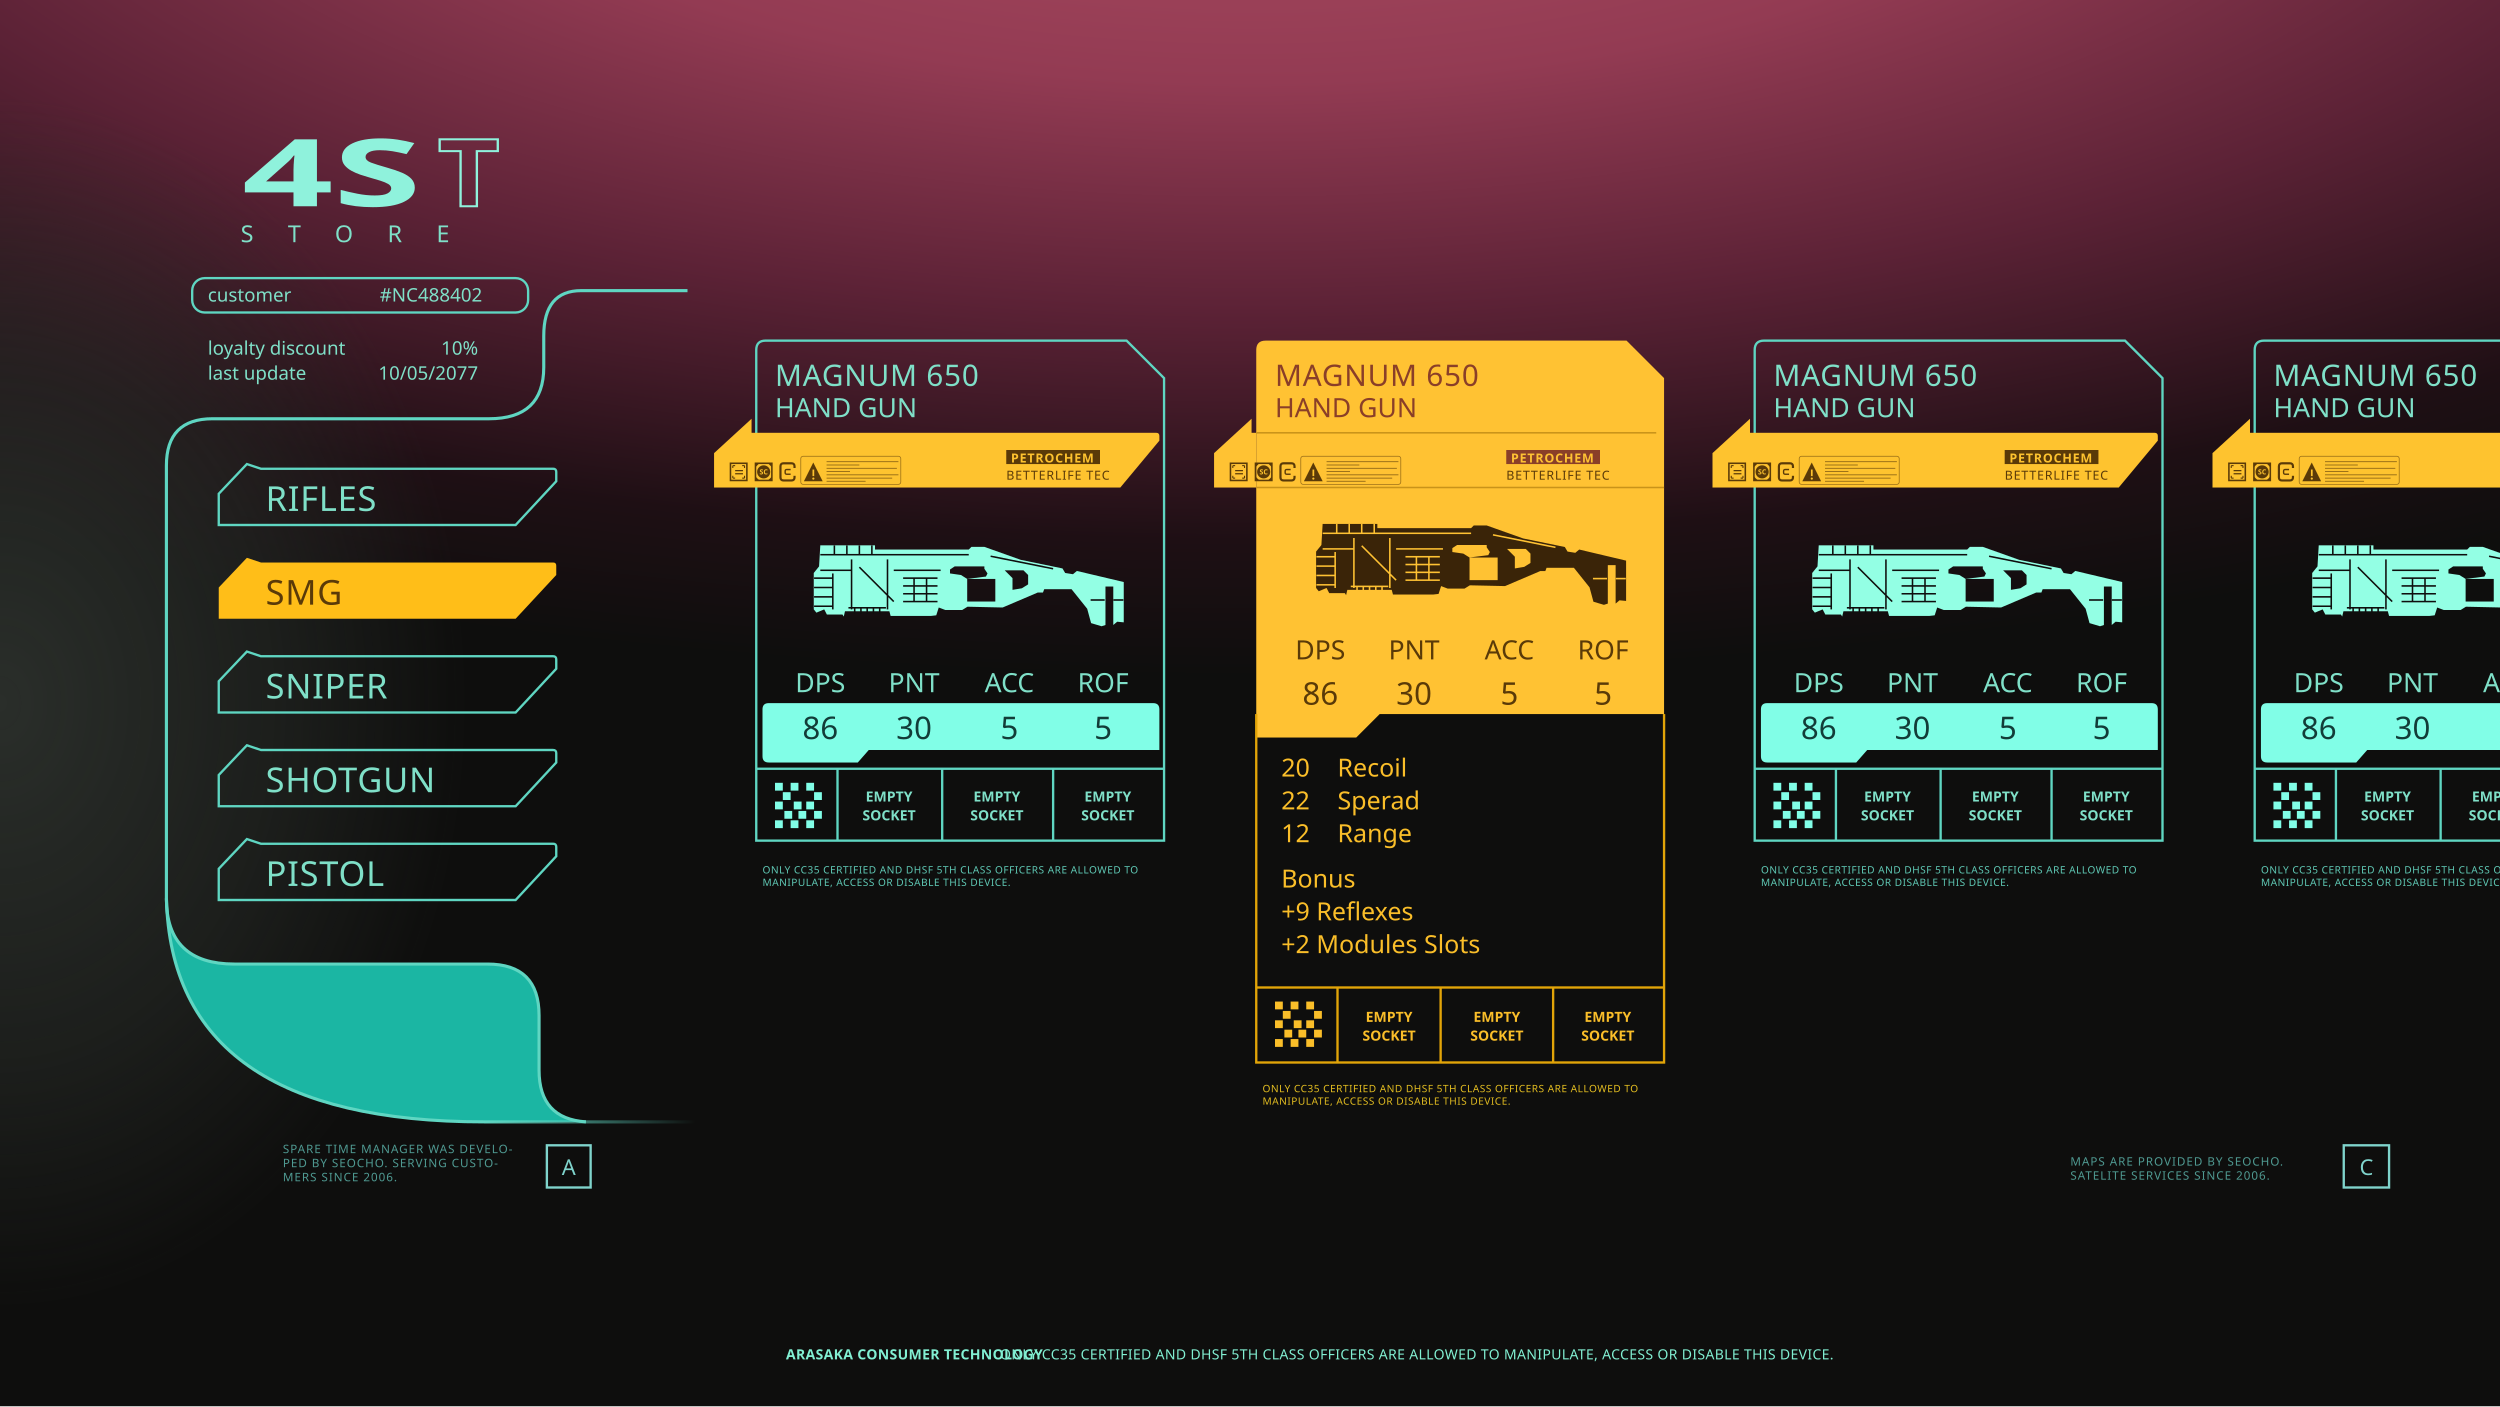
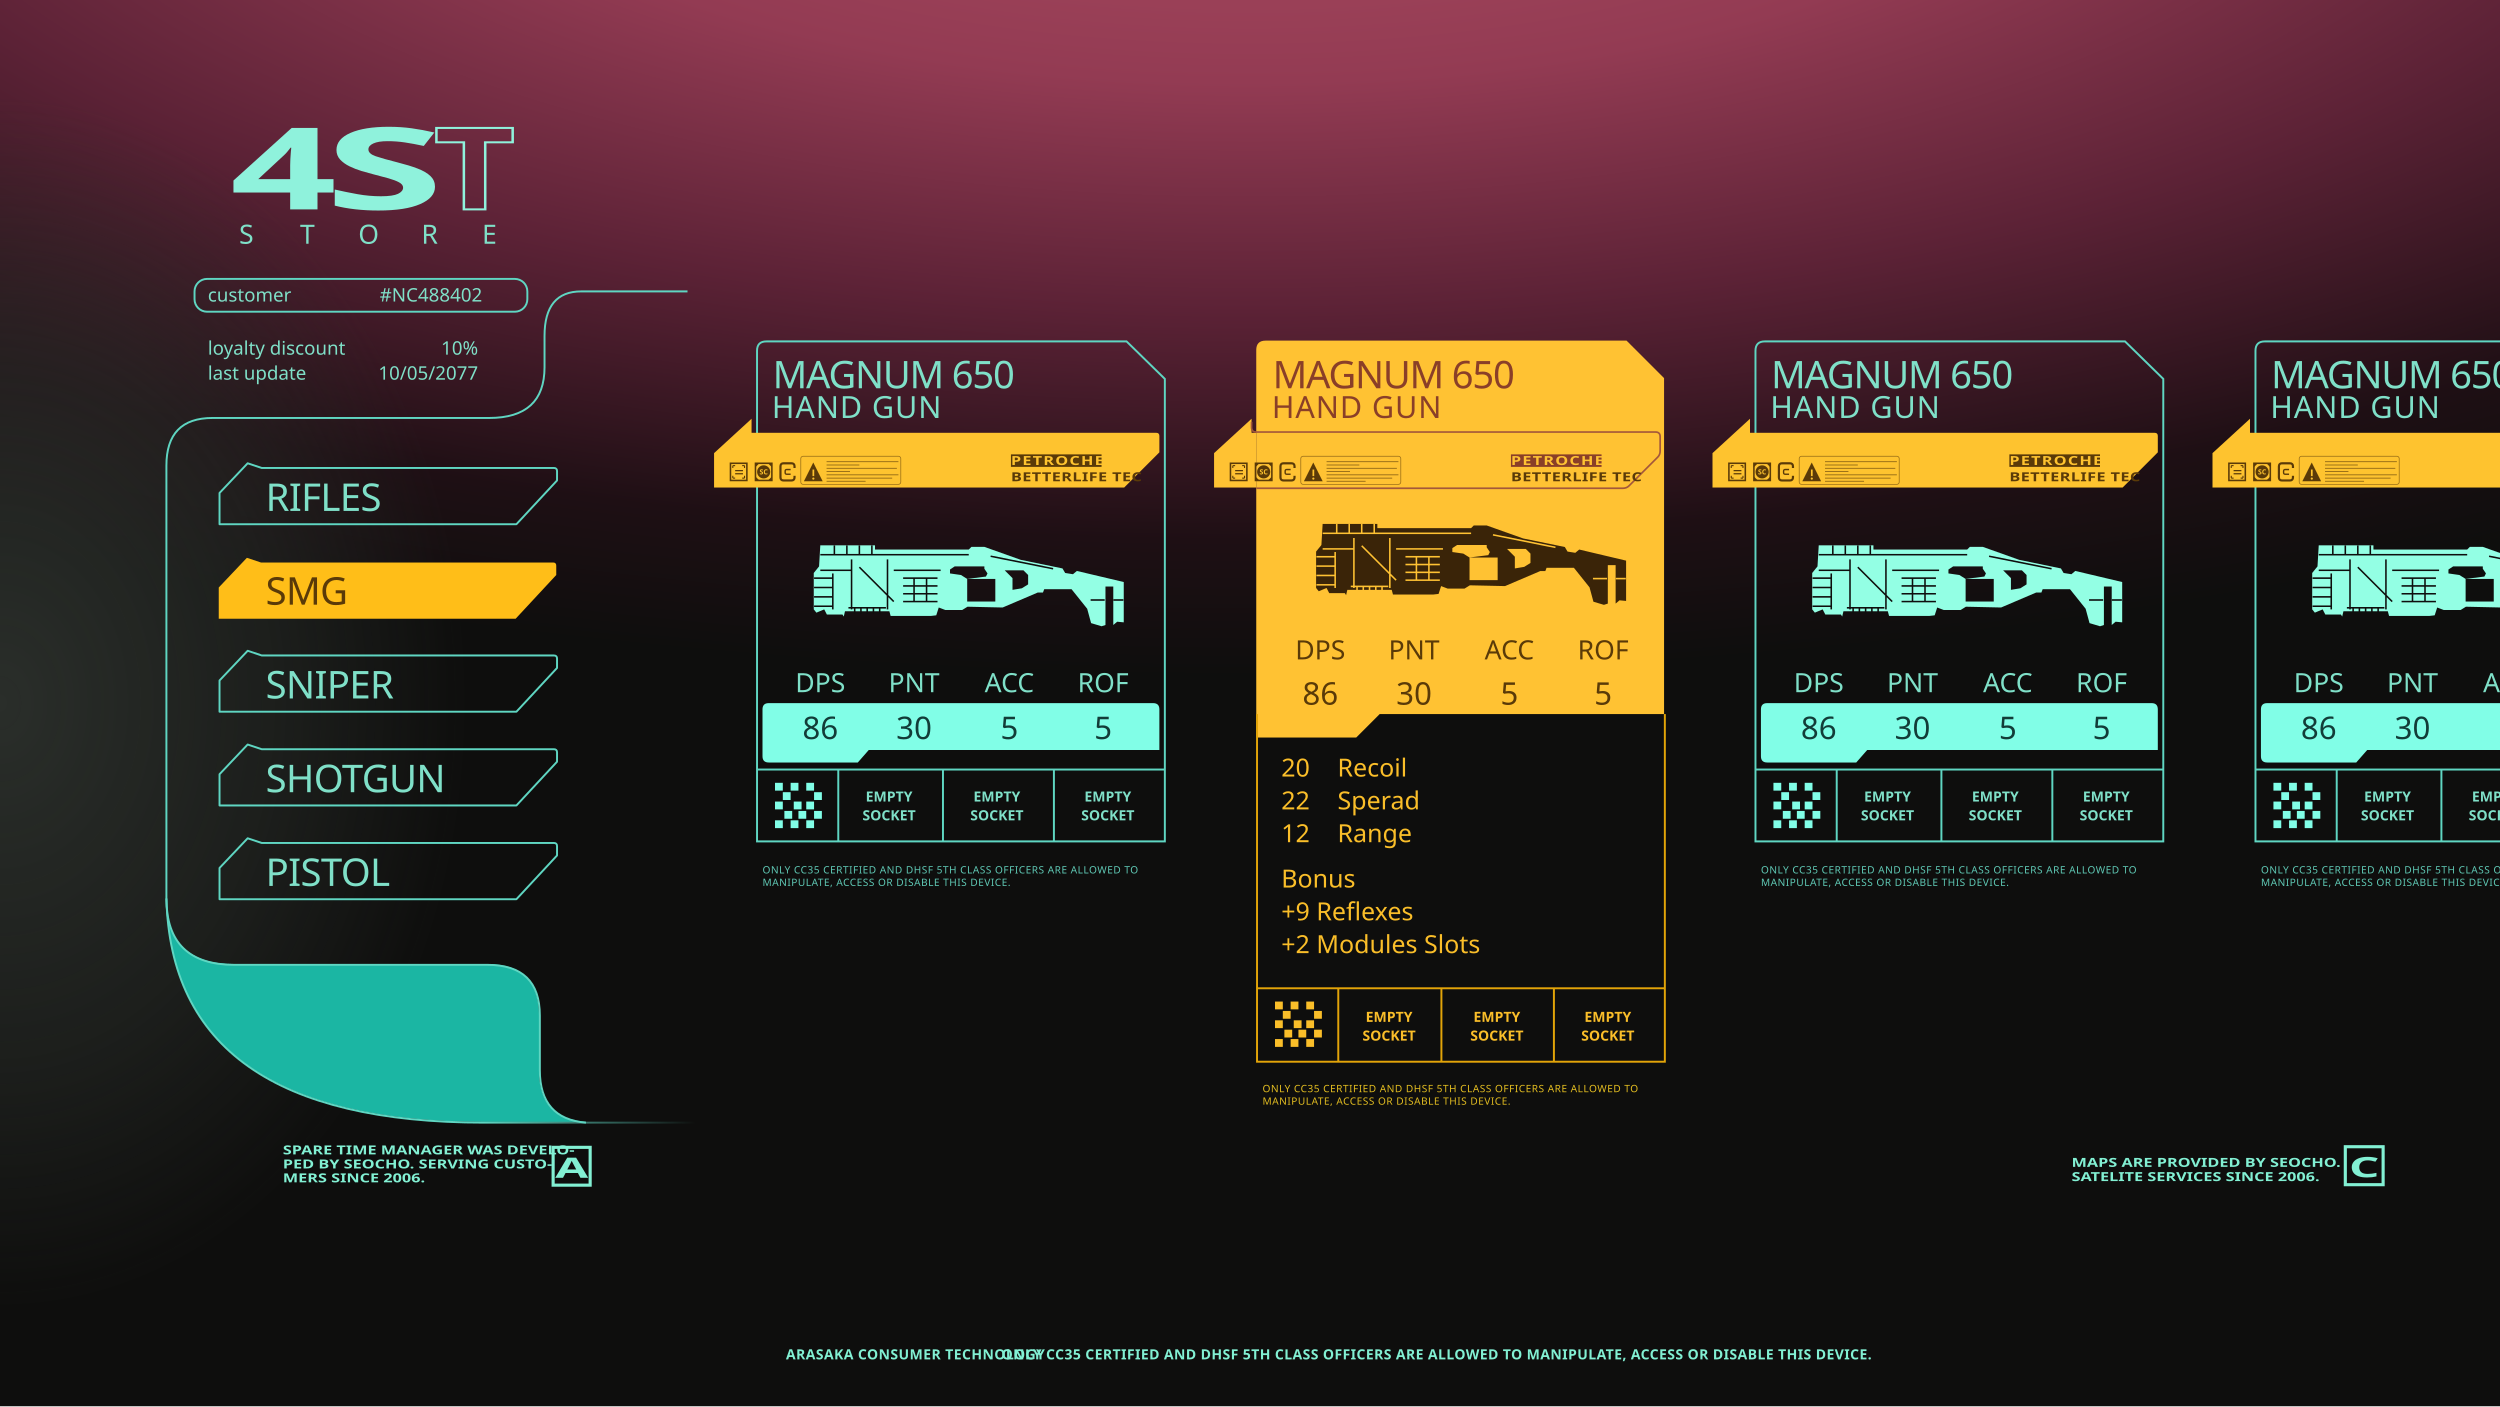
<svg xmlns="http://www.w3.org/2000/svg" width="1600" height="900" viewBox="0 0 1600 900">
  <defs>
    <radialGradient id="bloom" cx="0.5" cy="-0.25" r="0.95">
      <stop offset="0" stop-color="#b05064" />
      <stop offset="0.35" stop-color="#933b53" />
      <stop offset="0.6" stop-color="#5c2236" />
      <stop offset="0.85" stop-color="#1e0f14" />
      <stop offset="1" stop-color="#0e0e0d" />
    </radialGradient>
    <radialGradient id="leftwash" cx="0" cy="0.5" r="0.5">
      <stop offset="0" stop-color="#2a2e2a" stop-opacity="1" />
      <stop offset="0.6" stop-color="#2a2e2a" stop-opacity="0.5" />
      <stop offset="1" stop-color="#2a2e2a" stop-opacity="0" />
    </radialGradient>
    <linearGradient id="fadeR" x1="0" x2="1" y1="0" y2="0">
      <stop offset="0" stop-color="#5fd6c2" stop-opacity="1" />
      <stop offset="0.6" stop-color="#5fd6c2" stop-opacity="1" />
      <stop offset="1" stop-color="#5fd6c2" stop-opacity="0" />
    </linearGradient>
    <linearGradient id="fadeL" x1="1" x2="0" y1="0" y2="0">
      <stop offset="0" stop-color="#5fd6c2" stop-opacity="0" />
      <stop offset="0.5" stop-color="#5fd6c2" stop-opacity="1" />
      <stop offset="1" stop-color="#5fd6c2" stop-opacity="1" />
    </linearGradient>
    <path id="nav" d="M 0,39 V 19 L 18,0 L 27,3 H 214 Q 216,3 216,5 V 11 L 190,39 Z" />
    <path id="gun" fill-rule="evenodd" d="M 41,131 H 76 V 133.7 H 136 L 137.7,132 H 146 L 169.3,140.3 L 196,145.8 L 197.7,148.7 L 202.7,149.5 L 205.2,147.4 L 235.2,154.5 V 180.3 L 231,179.9 L 228.5,182 V 157.4 H 223.5 V 182 L 221,182.8 L 214.3,180.8 L 211.8,171.6 L 201.8,159.1 H 184.3 L 183.5,161.2 H 180.2 L 157.7,170.8 L 135.2,170.3 L 131.8,172.4 H 121 L 116.8,170.8 L 115.2,175.8 L 111.8,176.2 H 86 L 85.2,173.2 H 59.3 L 56.8,173.2 L 56,176.6 L 55.2,175.3 H 45.2 L 43.5,172 L 38.5,174.1 L 36.8,172 V 148.7 L 40.2,144.5 L 41,130.8 Z M 127,144.5 H 146 V 146 L 148,149 L 147,151 L 135,152.5 L 131,150 L 124,149 V 146.5 Z M 135,152.5 H 153 V 167 H 135 Z M 159,147 H 171 L 174,150 V 156 L 170,158.5 L 164,159.5 V 152 Z" />
    <path id="gundetail" d="M 41,137 H 136 M 50,131 V 137 M 58,131 V 137 M 66,131 V 137 M 74,131 V 137 M 61,140 V 172 M 84,140 V 172 M 66,145 L 88,167 M 41,147 H 61 M 88,147 H 118 M 94,152 H 116 M 94,157 H 116 M 94,162 H 116 M 94,167 H 116 M 101,152 V 167 M 109,152 V 167 M 49,149 V 172 M 37,152 H 49 M 37,158 H 49 M 37,164 H 49 M 37,170 H 49 M 59,171 H 83 M 63,171 V 175 M 67,171 V 175 M 71,171 V 175 M 75,171 V 175 M 79,171 V 175 M 150,138 L 190,146 M 214,166 H 223 M 228.5,166 H 235" />
    <g id="bandglyphs">
      <g fill="none" stroke="#5a3a08" stroke-width="1">
        <rect x="-16.5" y="78.5" width="10.5" height="11" />
        <path d="M -15,80 H -13.5 M -15,80 V 81.5 M -7.5,80 H -9 M -7.5,80 V 81.5 M -15,88 H -13.5 M -15,88 V 86.5 M -7.5,88 H -9 M -7.5,88 V 86.5" stroke-width="0.7" />
        <path d="M -13.5,83.2 H -8.5 M -13.5,85.2 H -8.5" stroke-width="0.8" />
        <rect x="-0.5" y="78.5" width="10.5" height="11" />
        <path d="M 24.5,81.5 V 80.5 Q 24.5,78.5 22.5,78.5 H 17.5 Q 15.5,78.5 15.5,80.5 V 87.5 Q 15.5,89.5 17.5,89.5 H 22.5 Q 24.5,89.5 24.5,87.5 V 86.5" stroke-width="1.4" />
        <path d="M 22,82.5 H 19.5 Q 18.5,82.5 18.5,83.5 V 84.5 Q 18.5,85.5 19.5,85.5 H 22" stroke-width="0.9" />
        <rect x="28.5" y="74" width="64" height="18" rx="1.5" stroke-width="0.5" stroke-opacity="0.6" />
        <path d="M 45,77.5 H 91 M 45,79.6 H 66 M 45,81.7 H 90 M 45,83.8 H 60 M 45,85.9 H 91 M 45,88 H 87 M 45,90 H 70" stroke-width="0.5" stroke-opacity="0.75" />
      </g>
      <g fill="#5a3a08">
        <circle cx="4.75" cy="84" r="4.2" />
        <path d="M -0.5,78.5 H 2 L -0.5,81 Z M 10,78.5 H 7.5 L 10,81 Z M -0.5,89.5 H 2 L -0.5,87 Z M 10,89.5 H 7.5 L 10,87 Z" />
        <path d="M 30.5,90 L 36.5,78 L 42.5,90 Z" />
      </g>
      <g fill="#fec32f">
        <text x="4.75" y="85.6" font-family="Rajdhani" font-size="4.5" font-weight="700" text-anchor="middle">SC</text>
        <rect x="36" y="82.5" width="1.1" height="4.2" />
        <circle cx="36.55" cy="88.3" r="0.7" />
      </g>
    </g>
    <g id="qr">
      <rect x="0" y="0" width="5" height="5" />
      <rect x="10" y="0" width="5" height="5" />
      <rect x="20" y="0" width="5" height="5" />
      <rect x="5" y="6" width="5" height="5" />
      <rect x="25" y="6" width="5" height="5" />
      <rect x="0" y="12" width="5" height="5" />
      <rect x="12" y="12" width="5" height="5" />
      <rect x="20" y="12" width="5" height="5" />
      <rect x="6" y="18" width="5" height="5" />
      <rect x="15" y="18" width="5" height="5" />
      <rect x="25" y="18" width="5" height="5" />
      <rect x="0" y="24" width="5" height="5" />
      <rect x="10" y="24" width="5" height="5" />
      <rect x="20" y="24" width="5" height="5" />
    </g>
    <g id="card">
-       <path d="M 6,0 H 237 L 261,24 V 320 H 0 V 6 Q 0,0 6,0 Z" fill="none" stroke="#5fd6c2" stroke-width="1.5" />
-       <g font-family="Rajdhani" fill="#7fe0c8">
-         <text x="12" y="29" font-size="19" letter-spacing="0.5">MAGNUM 650</text>
-         <text x="12" y="49" font-size="17">HAND GUN</text>
-       </g>
-       <path d="M -27,94 V 72 L -3,50 V 59 H 256 Q 258,59 258,61 V 64 L 233,94 Z" fill="#fec32f" />
+       <path d="M 6.5,0.5 H 237 L 261.5,24.5 V 320.5 H 0.5 V 6.5 Q 0.5,0.5 6.5,0.5 Z" fill="none" stroke="#5fd6c2" stroke-width="1.25" />
+       <g font-family="Rajdhani" font-weight="500" fill="#7fe0c8">
+         <text x="10.5" y="30.5" font-size="24.4" letter-spacing="-0.75">MAGNUM 650</text>
+         <text x="10" y="49.5" font-size="19.5" letter-spacing="0.6">HAND GUN</text>
+       </g>
+       <path d="M -27,94 V 72 L -3,50 V 59 H 256 Q 258,59 258,61 V 71.5 L 235.5,94 Z" fill="#fec32f" />
      <use href="#bandglyphs" />
      <g font-family="Rajdhani" fill="#5a3a08">
-         <rect x="160" y="70" width="60" height="9" fill="#5a3a08" />
-         <text x="163" y="78" font-size="8" font-weight="700" letter-spacing="0.5" fill="#fec32f">PETROCHEM</text>
-         <text x="160" y="89" font-size="8" letter-spacing="0.5">BETTERLIFE TEC</text>
+         <rect x="163" y="72.8" width="58" height="8" fill="#5a3a08" />
+         <text transform="translate(163 79.6) scale(1.3 1)" font-size="8" font-weight="700" letter-spacing="0.6" fill="#fec32f">PETROCHEM</text>
+         <text transform="translate(163 90) scale(1.3 1)" font-size="8" font-weight="700" letter-spacing="0.2">BETTERLIFE TEC</text>
      </g>
      <use href="#gun" fill="#93ffe4" />
      <use href="#gundetail" fill="none" stroke="#0e0e0d" stroke-width="1" />
      <g font-family="Rajdhani" font-size="17" fill="#7fe0c8" text-anchor="middle">
        <text x="41" y="225">DPS</text>
        <text x="101" y="225">PNT</text>
        <text x="162" y="225">ACC</text>
        <text x="222" y="225">ROF</text>
      </g>
      <path d="M 8,232 H 254 Q 258,232 258,236 V 262 H 72 L 65,270 H 8 Q 4,270 4,266 V 236 Q 4,232 8,232 Z" fill="#81fee7" />
      <g font-family="Rajdhani" font-size="20" fill="#123c38" text-anchor="middle">
        <text x="41" y="255">86</text>
        <text x="101" y="255">30</text>
        <text x="162" y="255">5</text>
        <text x="222" y="255">5</text>
      </g>
-       <path d="M 0,274 H 261 M 52,274 V 320 M 119,274 V 320 M 190,274 V 320" fill="none" stroke="#5fd6c2" stroke-width="1.5" />
+       <path d="M 0.5,274.5 H 261.5 M 52.5,274.5 V 320.5 M 119.5,274.5 V 320.5 M 190.5,274.5 V 320.5" fill="none" stroke="#5fd6c2" stroke-width="1.25" />
      <use href="#qr" x="12" y="283" fill="#81fee7" />
      <g font-family="Rajdhani" font-size="9" font-weight="600" fill="#7fe0c8" text-anchor="middle">
        <text x="85" y="295">EMPTY</text>
        <text x="85" y="307">SOCKET</text>
        <text x="154" y="295">EMPTY</text>
        <text x="154" y="307">SOCKET</text>
        <text x="225" y="295">EMPTY</text>
        <text x="225" y="307">SOCKET</text>
      </g>
      <g font-family="Rajdhani" font-size="6.5" letter-spacing="0.3" fill="#5fc9b5">
        <text x="4" y="341">ONLY CC35 CERTIFIED AND DHSF 5TH CLASS OFFICERS ARE ALLOWED TO</text>
        <text x="4" y="349">MANIPULATE, ACCESS OR DISABLE THIS DEVICE.</text>
      </g>
    </g>
  </defs>
  <rect width="1600" height="900" fill="#0e0e0d" />
  <rect width="1600" height="620" fill="url(#bloom)" />
  <rect x="0" y="60" width="600" height="780" fill="url(#leftwash)" />
  <g font-family="Rajdhani" font-weight="700">
-     <text transform="translate(155 132) scale(1.7 1)" font-size="60" fill="#8ff2dc">4S</text>
-     <text transform="translate(280 132) scale(1.15 1)" font-size="60" fill="none" stroke="#8ff2dc" stroke-width="1.3">T</text>
-     <text x="154" y="155" font-size="15" font-weight="500" letter-spacing="22" fill="#7fe0c8">STORE</text>
-   </g>
-   <rect x="123" y="178" width="215" height="22" rx="8" fill="none" stroke="#5fd6c2" stroke-width="1.5" />
+     <text transform="translate(147.4 134) scale(1.63 1)" font-size="73" fill="#8ff2dc">4</text>
+     <text transform="translate(207.9 134) scale(1.89 1)" font-size="73" fill="#8ff2dc">S</text>
+     <text transform="translate(277.5 134) scale(1.24 1)" font-size="73" fill="none" stroke="#8ff2dc" stroke-width="1.3">T</text>
+     <g font-size="17" font-weight="500" fill="#7fe0c8">
+       <text x="153" y="156">S</text>
+       <text x="192" y="156">T</text>
+       <text x="229.3" y="156">O</text>
+       <text x="269.7" y="156">R</text>
+       <text x="308.5" y="156">E</text>
+     </g>
+   </g>
+   <rect x="124.5" y="178.5" width="213" height="21" rx="8" fill="none" stroke="#5fd6c2" stroke-width="1.25" />
  <g font-family="Rajdhani" font-size="12" fill="#7fe0c8">
    <text x="133" y="193">customer</text>
    <text x="243" y="193">#NC488402</text>
    <text x="133" y="227">loyalty discount</text>
    <text x="306" y="227" text-anchor="end">10%</text>
    <text x="133" y="243">last update</text>
    <text x="306" y="243" text-anchor="end">10/05/2077</text>
  </g>
  <path d="M 106.5,575 Q 106.5,617 150,617 H 312 Q 345,617 345,650 V 685 Q 345,716 375,718 H 310 Q 110,718 106.5,575 Z" fill="#1bb6a3" />
-   <path d="M 440,186 H 372 Q 348,186 348,215 V 235 Q 348,268 313,268 H 136 Q 106.5,268 106.5,298 V 575 Q 106.5,617 150,617 H 312 Q 345,617 345,650 V 685 Q 345,716 375,718" fill="none" stroke="#5fd6c2" stroke-width="2" />
-   <path d="M 372,186 H 440" fill="none" stroke="url(#fadeR)" stroke-width="2" />
-   <path d="M 106.5,575 Q 110,718 310,718 H 445" fill="none" stroke="url(#fadeR)" stroke-width="2" />
-   <g fill="none" stroke="#5fd6c2" stroke-width="1.5">
-     <use href="#nav" x="140" y="297" />
-     <use href="#nav" x="140" y="417" />
-     <use href="#nav" x="140" y="477" />
-     <use href="#nav" x="140" y="537" />
+   <path d="M 440,186.5 H 372 Q 348.5,186.5 348.5,215 V 235 Q 348.5,267.5 313,267.5 H 136 Q 106.5,267.5 106.5,298 V 575 Q 106.5,617.5 150,617.5 H 312 Q 345.5,617.5 345.5,650 V 685 Q 345.5,716 375,718.5" fill="none" stroke="#5fd6c2" stroke-width="1.25" />
+   <path d="M 372,186.5 H 440" fill="none" stroke="url(#fadeR)" stroke-width="1.25" />
+   <path d="M 106.5,575 Q 110,718.5 310,718.5 H 445" fill="none" stroke="url(#fadeR)" stroke-width="1.25" />
+   <g fill="none" stroke="#5fd6c2" stroke-width="1.25" stroke-linejoin="round">
+     <use href="#nav" x="140.5" y="296.5" />
+     <use href="#nav" x="140.5" y="416.5" />
+     <use href="#nav" x="140.5" y="476.5" />
+     <use href="#nav" x="140.5" y="536.5" />
  </g>
  <use href="#nav" x="140" y="357" fill="#ffbe18" />
-   <g font-family="Rajdhani" font-size="22" letter-spacing="0.5" fill="#7fe0c8">
+   <g font-family="Rajdhani" font-size="24.5" font-weight="500" letter-spacing="-0.4" fill="#7fe0c8">
    <text x="170" y="327">RIFLES</text>
    <text x="170" y="387" fill="#5a3a08">SMG</text>
    <text x="170" y="447">SNIPER</text>
    <text x="170" y="507">SHOTGUN</text>
    <text x="170" y="567">PISTOL</text>
  </g>
  <use href="#card" x="484" y="218" />
  <use href="#card" x="1123" y="218" />
  <use href="#card" x="1443" y="218" />
  <g transform="translate(804 218)">
    <path d="M 6,0 H 237 L 261,24 V 239 H 79 L 64,254 H 0 V 6 Q 0,0 6,0 Z" fill="#ffc233" />
    <path d="M -27,94 V 72 L -3,50 V 59 H 0 V 94 Z" fill="#ffc233" />
-     <path d="M 0,59 H 256 M 0,94 H 261" fill="none" stroke="#c9931a" stroke-width="1" />
-     <g font-family="Rajdhani" fill="#8a3f28">
-       <text x="12" y="29" font-size="19" letter-spacing="0.5">MAGNUM 650</text>
-       <text x="12" y="49" font-size="17">HAND GUN</text>
+     <path d="M -3,52 V 55.5 Q -3,58.5 0,58.5 H 255.5 Q 258.5,58.5 258.5,61.5 V 70.5 Q 258.5,73 257,74.5 L 238.5,93 Q 237,94.5 234.5,94.5 H 0" fill="none" stroke="#a4583a" stroke-width="1.1" />
+     <g font-family="Rajdhani" font-weight="500" fill="#8a3f28">
+       <text x="10.5" y="30.5" font-size="24.4" letter-spacing="-0.75">MAGNUM 650</text>
+       <text x="10" y="49.5" font-size="19.5" letter-spacing="0.6">HAND GUN</text>
    </g>
    <use href="#bandglyphs" />
-     <rect x="160" y="70" width="60" height="9" fill="#8a3f28" />
-     <text x="163" y="78" font-family="Rajdhani" font-size="8" font-weight="700" letter-spacing="0.5" fill="#ffc233">PETROCHEM</text>
-     <text x="160" y="89" font-family="Rajdhani" font-size="8" letter-spacing="0.5" fill="#5a3a08">BETTERLIFE TEC</text>
+     <rect x="163" y="72.8" width="58" height="8" fill="#8a3f28" />
+     <text transform="translate(163 79.6) scale(1.3 1)" font-family="Rajdhani" font-size="8" font-weight="700" letter-spacing="0.6" fill="#ffc233">PETROCHEM</text>
+     <text transform="translate(163 90) scale(1.3 1)" font-family="Rajdhani" font-size="8" font-weight="700" letter-spacing="0.2" fill="#5a3a08">BETTERLIFE TEC</text>
    <g transform="translate(1.5 -13.7)">
      <use href="#gun" fill="#3a2408" />
      <use href="#gundetail" fill="none" stroke="#ffc233" stroke-width="1" />
    </g>
    <g font-family="Rajdhani" text-anchor="middle" fill="#5a3a08">
      <g font-size="17">
        <text x="41" y="204">DPS</text>
        <text x="101" y="204">PNT</text>
        <text x="162" y="204">ACC</text>
        <text x="222" y="204">ROF</text>
      </g>
      <g font-size="20">
        <text x="41" y="233">86</text>
        <text x="101" y="233">30</text>
        <text x="162" y="233">5</text>
        <text x="222" y="233">5</text>
      </g>
    </g>
-     <path d="M 0,239 V 462 H 261 V 239 M 0,414 H 261 M 52,414 V 462 M 118,414 V 462 M 190,414 V 462" fill="none" stroke="#e2a408" stroke-width="1.5" />
+     <path d="M 0.5,239 V 461.5 H 261.5 V 239 M 0.5,414.5 H 261.5 M 52.5,414.5 V 461.5 M 118.5,414.5 V 461.5 M 190.5,414.5 V 461.5" fill="none" stroke="#e2a408" stroke-width="1.25" />
    <g font-family="Rajdhani" font-size="16" fill="#fabe29">
      <text x="16" y="279">20</text>
      <text x="52" y="279">Recoil</text>
      <text x="16" y="300">22</text>
      <text x="52" y="300">Sperad</text>
      <text x="16" y="321">12</text>
      <text x="52" y="321">Range</text>
      <text x="16" y="350">Bonus</text>
      <text x="16" y="371">+9 Reflexes</text>
      <text x="16" y="392">+2 Modules Slots</text>
    </g>
    <use href="#qr" x="12" y="423" fill="#fabe29" />
    <g font-family="Rajdhani" font-size="9" font-weight="600" fill="#fabe29" text-anchor="middle">
      <text x="85" y="436">EMPTY</text>
      <text x="85" y="448">SOCKET</text>
      <text x="154" y="436">EMPTY</text>
      <text x="154" y="448">SOCKET</text>
      <text x="225" y="436">EMPTY</text>
      <text x="225" y="448">SOCKET</text>
    </g>
    <g font-family="Rajdhani" font-size="6.5" letter-spacing="0.3" fill="#e3bd20">
      <text x="4" y="481">ONLY CC35 CERTIFIED AND DHSF 5TH CLASS OFFICERS ARE ALLOWED TO</text>
      <text x="4" y="489">MANIPULATE, ACCESS OR DISABLE THIS DEVICE.</text>
    </g>
  </g>
  <g font-family="Rajdhani" fill="#7fd4cc">
-     <g font-size="7.5" letter-spacing="0.6" fill="#4f9a92">
-       <text x="181" y="738">SPARE TIME MANAGER WAS DEVELO-</text>
-       <text x="181" y="747">PED BY SEOCHO. SERVING CUSTO-</text>
-       <text x="181" y="756">MERS SINCE 2006.</text>
-       <text x="1325" y="746">MAPS ARE PROVIDED BY SEOCHO.</text>
-       <text x="1325" y="755">SATELITE SERVICES SINCE 2006.</text>
-     </g>
-     <rect x="350" y="733" width="28" height="27" fill="none" stroke="#7fd4cc" stroke-width="1.5" />
-     <text x="364" y="752" font-size="14" text-anchor="middle">A</text>
-     <rect x="1500" y="733" width="29" height="27" fill="none" stroke="#7fd4cc" stroke-width="1.5" />
-     <text x="1514.5" y="752" font-size="14" text-anchor="middle">C</text>
-   </g>
-   <g font-family="Rajdhani" font-size="9" letter-spacing="0.2" fill="#82f0d3">
-     <text x="503" y="870" font-weight="700">ARASAKA CONSUMER TECHNOLOGY</text>
-     <text x="640" y="870">ONLY CC35 CERTIFIED AND DHSF 5TH CLASS OFFICERS ARE ALLOWED TO MANIPULATE, ACCESS OR DISABLE THIS DEVICE.</text>
+     <g font-size="8" font-weight="700" fill="#82f0d3">
+       <g transform="translate(181 0) scale(1.3 1)">
+         <text x="0" y="738.8">SPARE TIME MANAGER WAS DEVELO-</text>
+         <text x="0" y="747.8">PED BY SEOCHO. SERVING CUSTO-</text>
+         <text x="0" y="756.7">MERS SINCE 2006.</text>
+       </g>
+       <g transform="translate(1325.8 0) scale(1.3 1)">
+         <text x="0" y="746.8">MAPS ARE PROVIDED BY SEOCHO.</text>
+         <text x="0" y="755.9">SATELITE SERVICES SINCE 2006.</text>
+       </g>
+     </g>
+     <g fill="none" stroke="#82f0d3" stroke-width="2">
+       <rect x="354" y="734.3" width="23.7" height="24.2" />
+       <rect x="1501" y="733.9" width="24.2" height="24.3" />
+     </g>
+     <g font-size="18" font-weight="700" text-anchor="middle" fill="#82f0d3">
+       <text transform="translate(365.9 753.8) scale(1.7 1)">A</text>
+       <text transform="translate(1513.1 753.4) scale(1.7 1)">C</text>
+     </g>
+   </g>
+   <g font-family="Rajdhani" font-size="9" font-weight="700" fill="#82f0d3">
+     <text x="503" y="870" letter-spacing="0.25">ARASAKA CONSUMER TECHNOLOGY</text>
+     <text x="641" y="870" letter-spacing="0.24">ONLY CC35 CERTIFIED AND DHSF 5TH CLASS OFFICERS ARE ALLOWED TO MANIPULATE, ACCESS OR DISABLE THIS DEVICE.</text>
  </g>
</svg>
